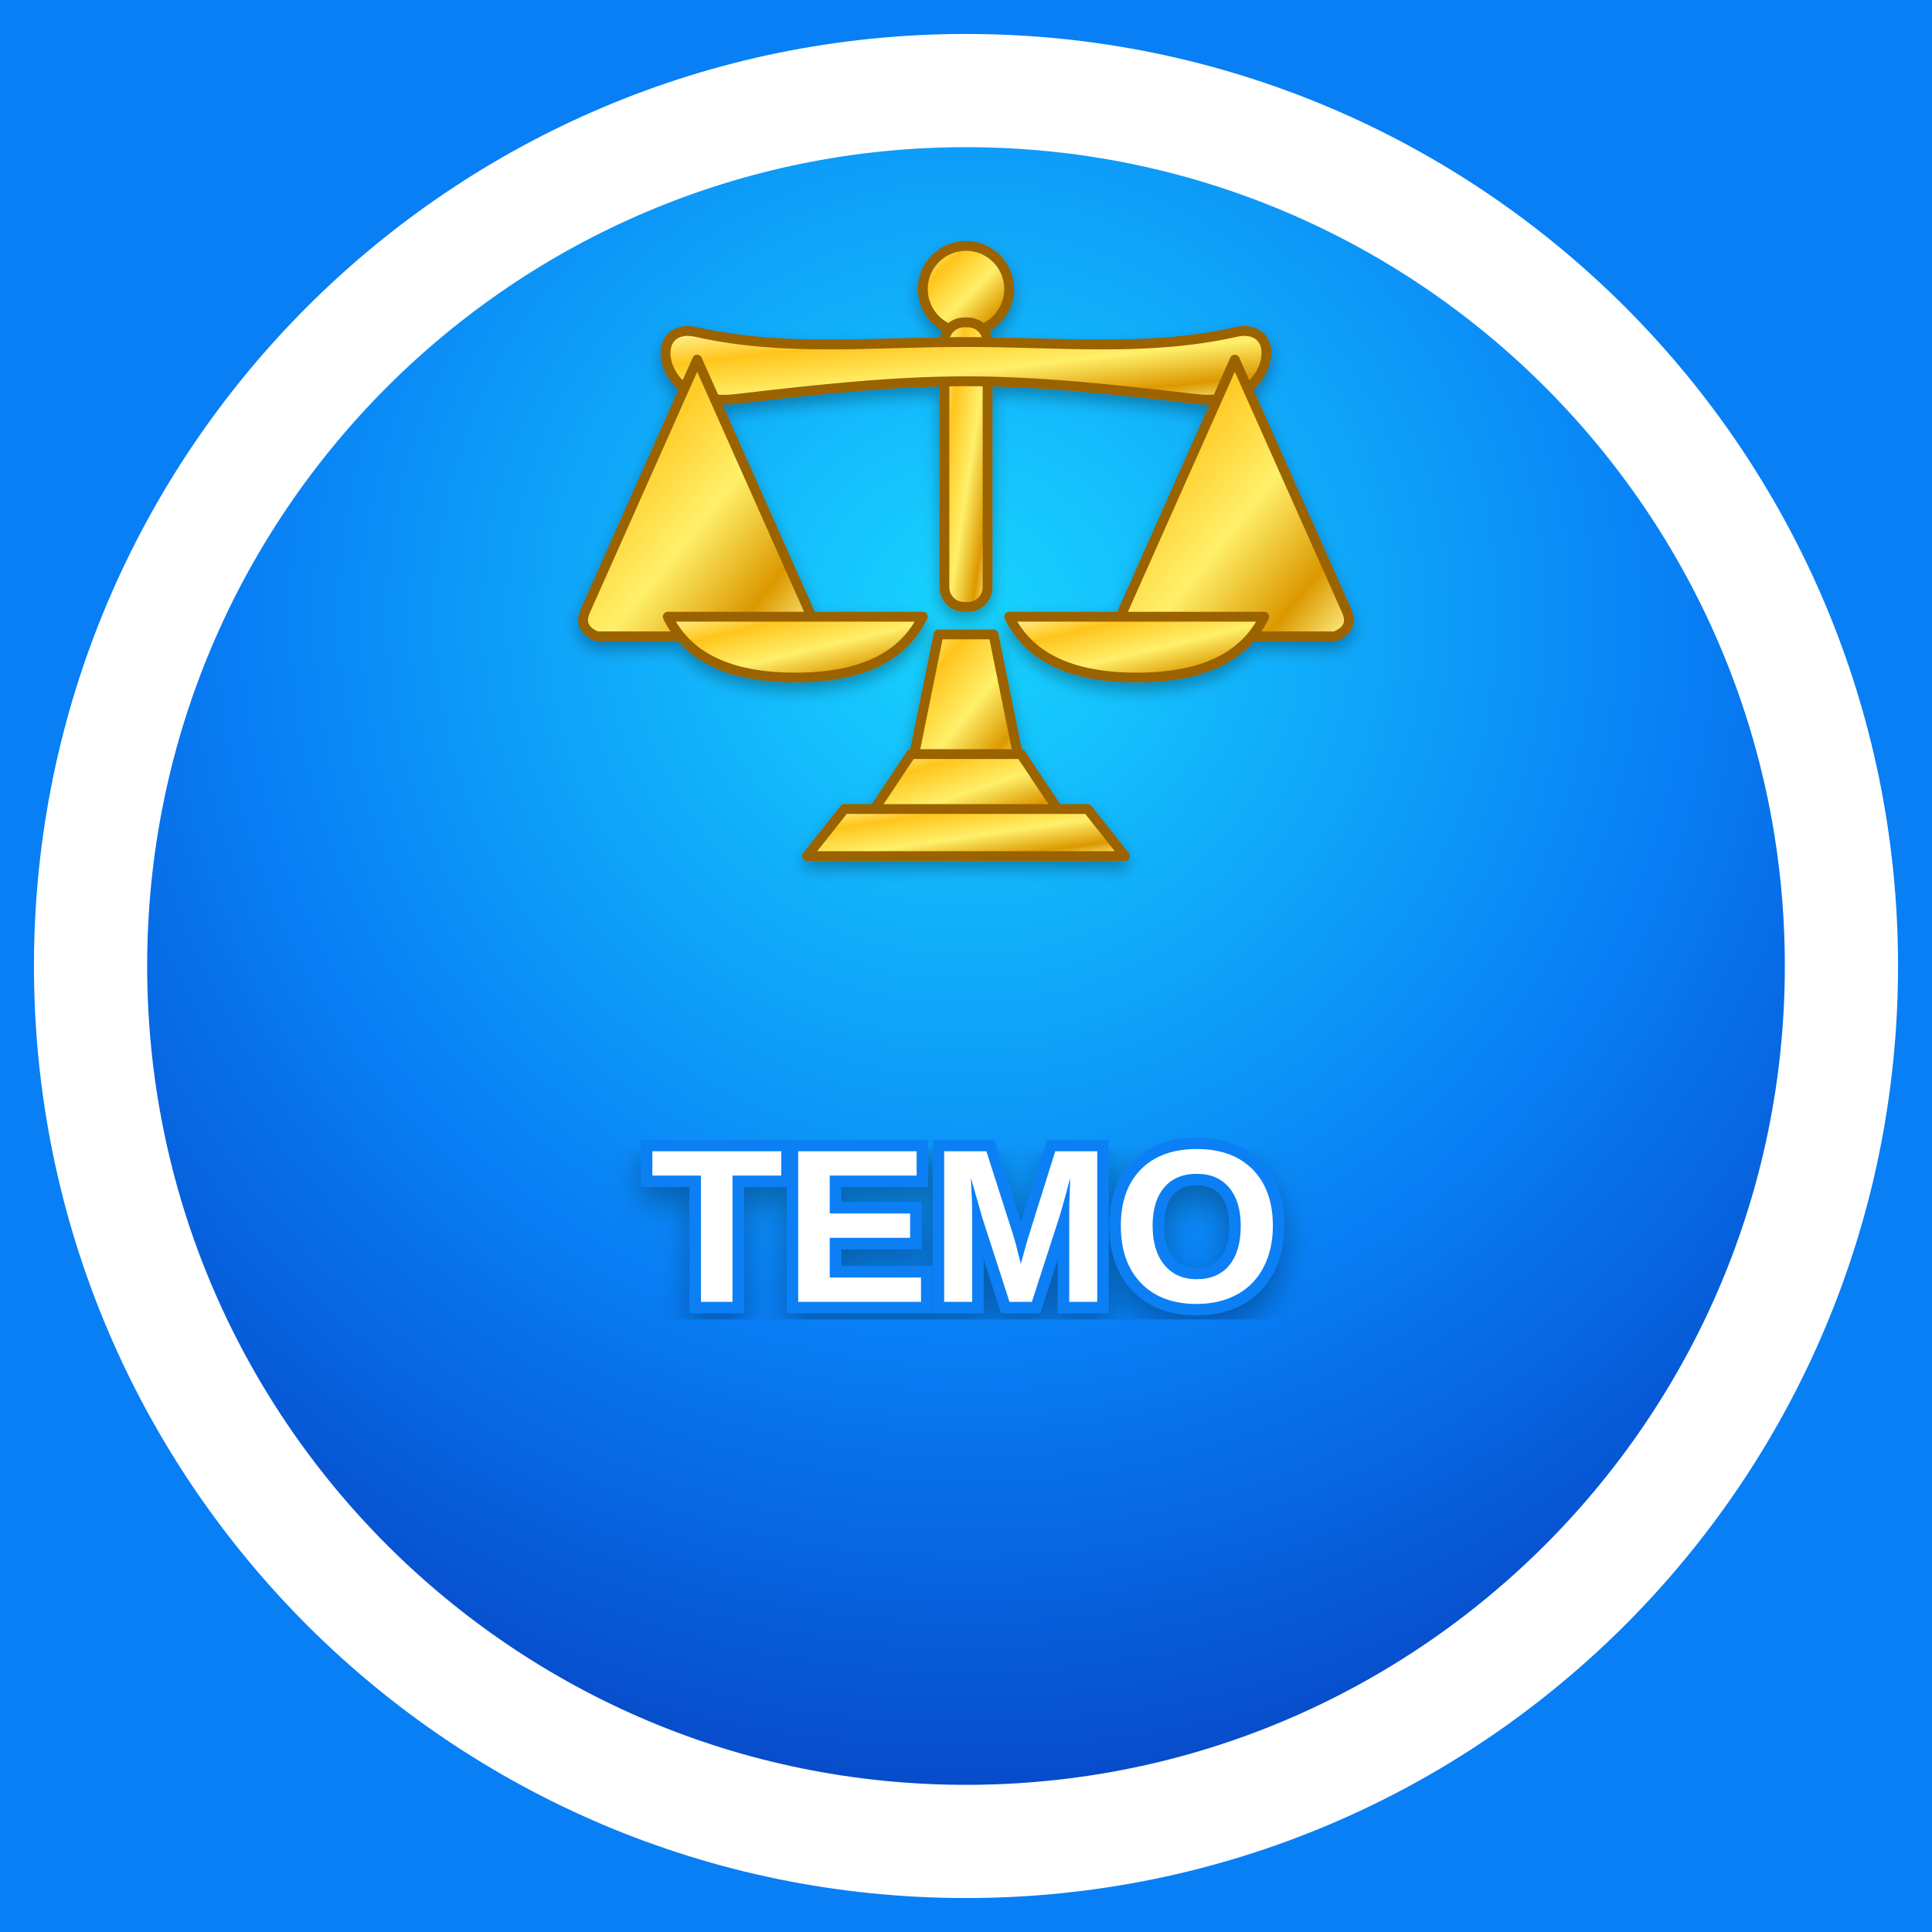
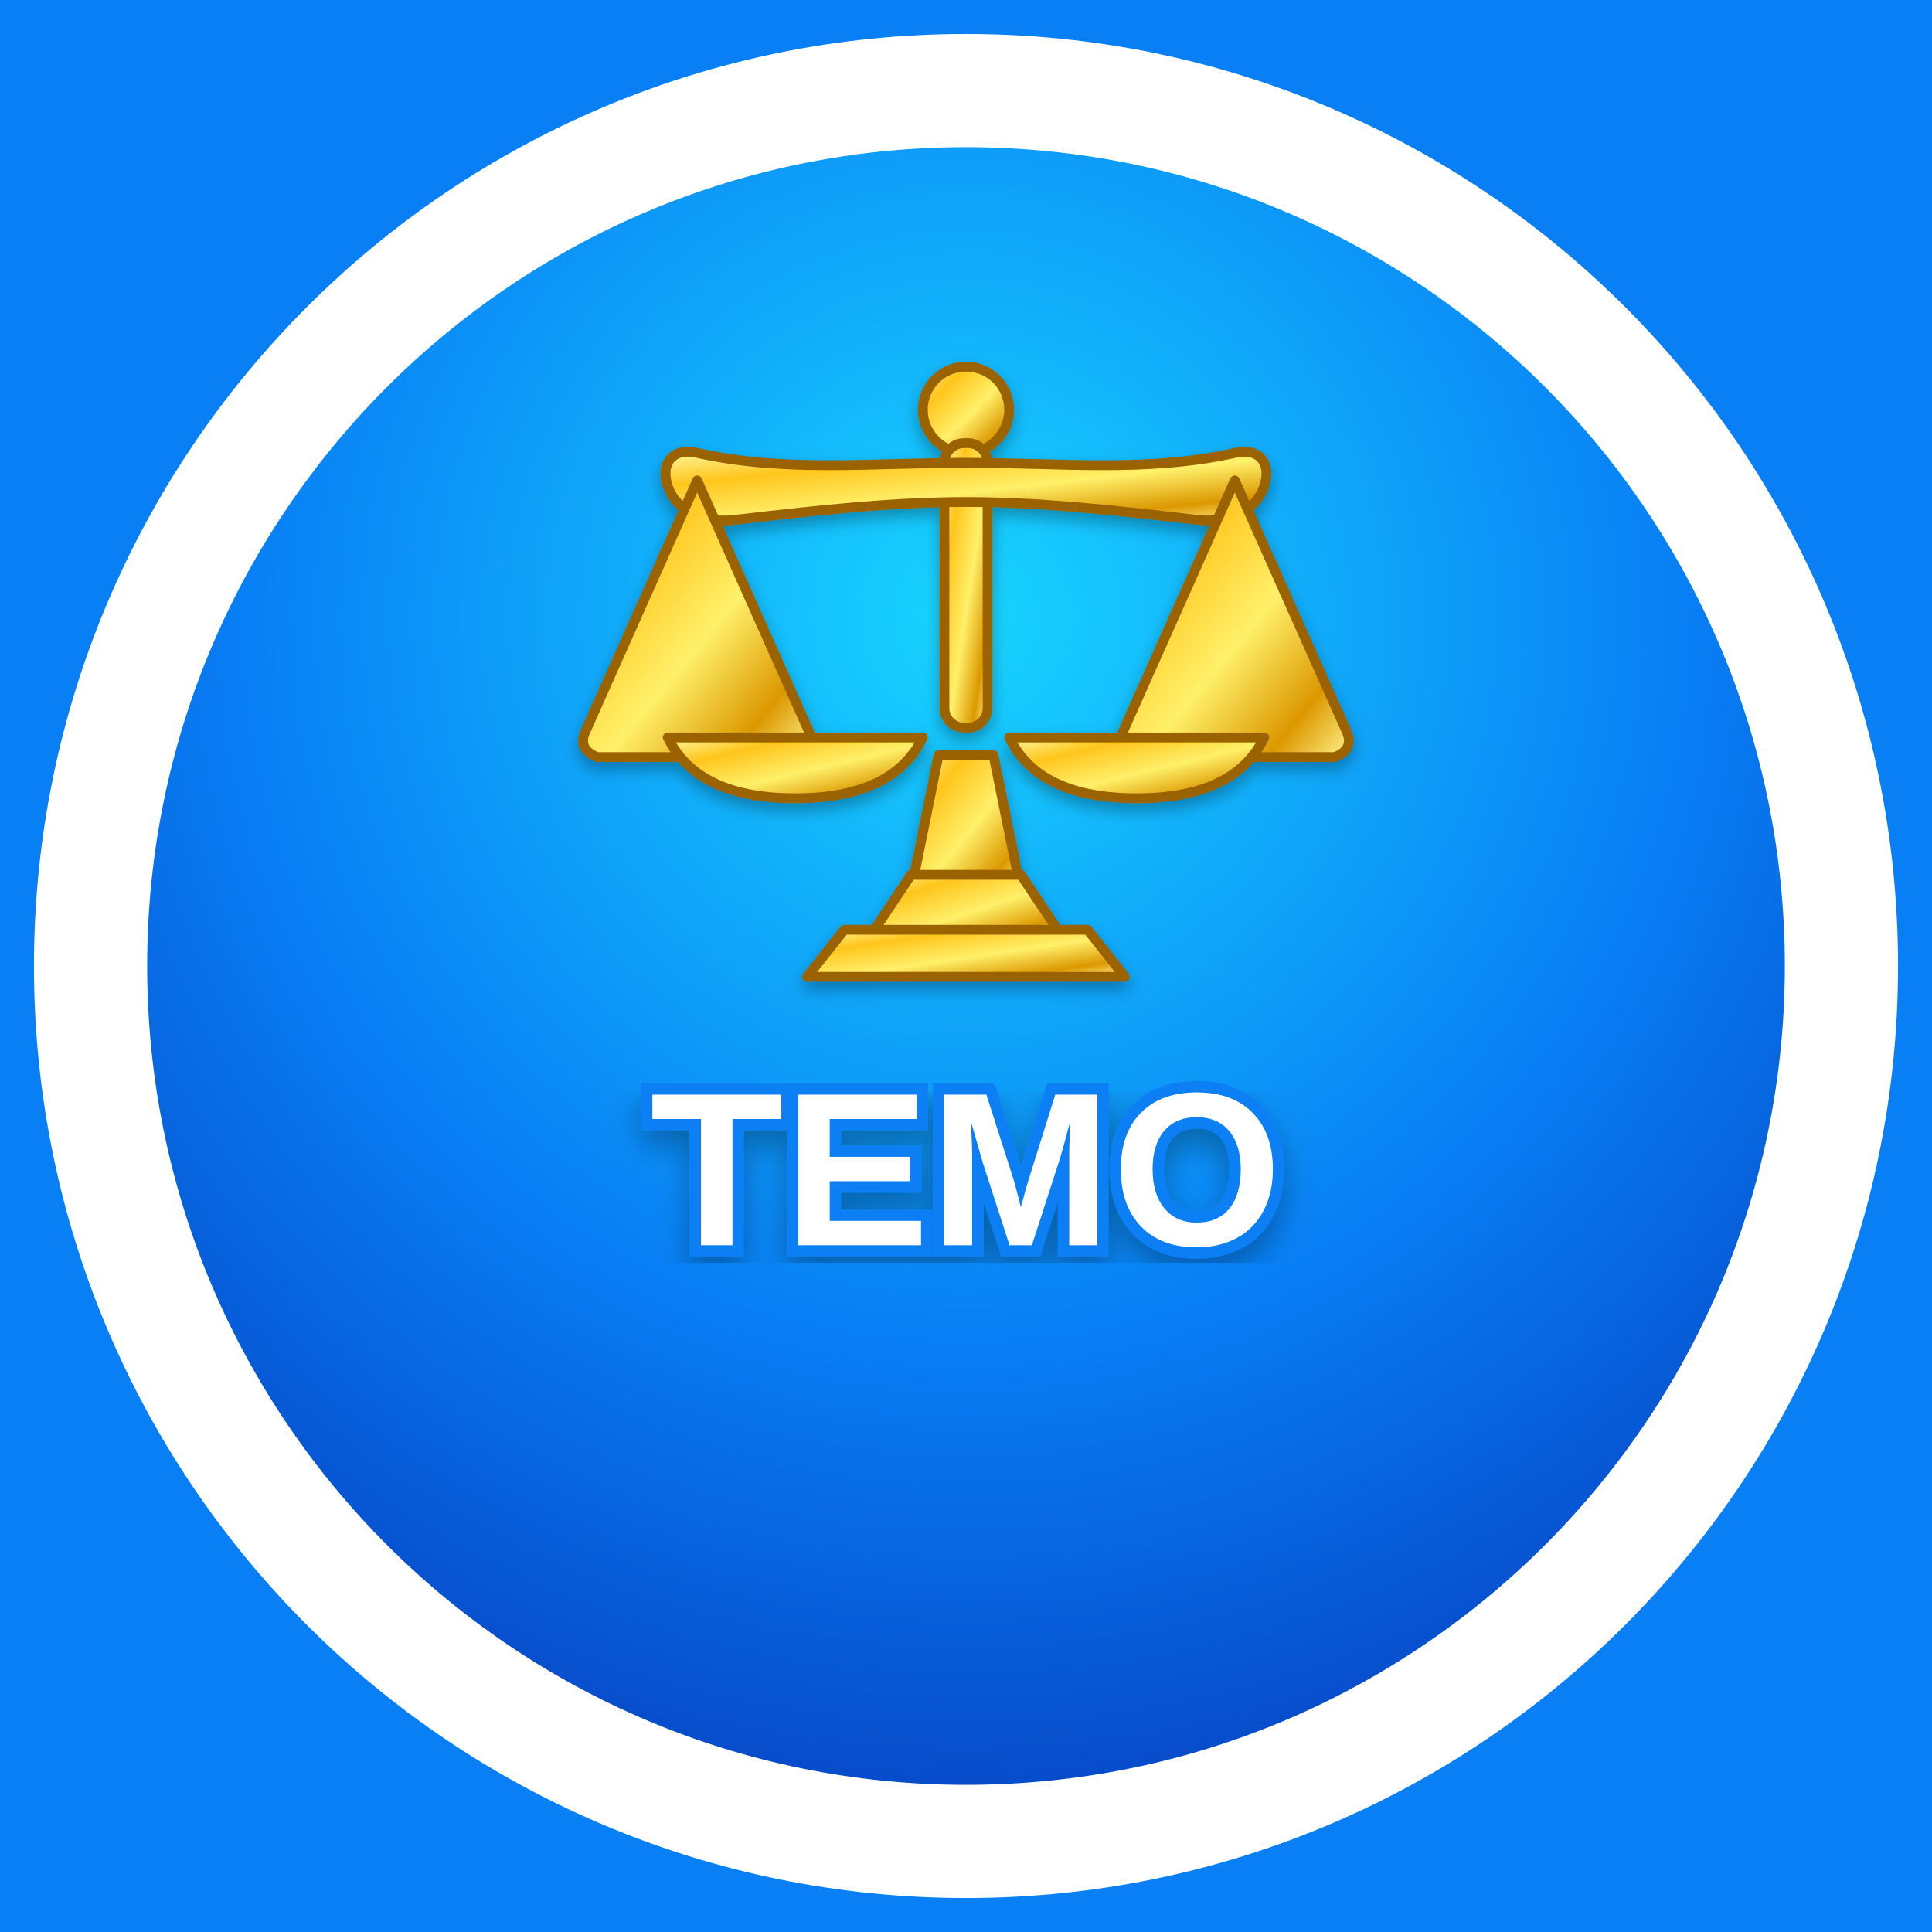
<svg xmlns="http://www.w3.org/2000/svg" viewBox="0 0 512 512">
  <defs>
    <radialGradient id="b" cx="50%" cy="30%" r="75%">
      <stop stop-color="#18d5ff" />
      <stop offset=".55" stop-color="#087ff5" />
      <stop offset="1" stop-color="#063bbd" />
    </radialGradient>
    <linearGradient id="g" x1="0" y1="0" x2="1" y2="1">
      <stop stop-color="#fff8a0" />
      <stop offset=".25" stop-color="#ffc51c" />
      <stop offset=".55" stop-color="#fff06a" />
      <stop offset=".82" stop-color="#dc9800" />
      <stop offset="1" stop-color="#fff38a" />
    </linearGradient>
    <filter id="s">
      <feDropShadow dx="0" dy="4" stdDeviation="4" flood-opacity=".3" />
    </filter>
  </defs>
  <rect width="512" height="512" fill="#087ff5" />
  <circle cx="256" cy="256" r="232" fill="url(#b)" stroke="#fff" stroke-width="30" />
-   <g transform="translate(256 48) scale(.52)" fill="url(#g)" stroke="#9b6200" stroke-width="5" stroke-linejoin="round" filter="url(#s)">
+   <g transform="translate(256 80) scale(.52)" fill="url(#g)" stroke="#9b6200" stroke-width="5" stroke-linejoin="round" filter="url(#s)">
    <circle cx="0" cy="55" r="22" />
    <rect x="-11" y="72" width="22" height="145" rx="10" />
    <path d="M0 82C-48 82-92 87-137 77-149 74-156 82-152 94c5 14 20 19 35 17 43-5 80-9 117-9s74 4 117 9c15 2 30-3 35-17 4-12-3-20-15-17C92 87 48 82 0 82Z" />
    <path d="M-137 91L-194 219q-4 9 6 13h102q10-4 6-13z" />
    <path d="M137 91L80 219q-4 9 6 13h102q10-4 6-13z" />
    <path d="M-152 222q15 31 65 31t65-31z" />
    <path d="M22 222q15 31 65 31t65-31z" />
    <path d="M-14 231h28l14 69h-56z" />
    <path d="M-28 292h56l22 33H-50z" />
    <path d="M-62 320H62l19 24H-81z" />
  </g>
-   <text x="256" y="345" text-anchor="middle" font-family="Arial,sans-serif" font-size="58" font-weight="900" letter-spacing="0" fill="#fff" stroke="#087ff5" stroke-width="6" paint-order="stroke" filter="url(#s)">TEMO</text>
+   <text x="256" y="330" text-anchor="middle" font-family="Arial,sans-serif" font-size="58" font-weight="900" letter-spacing="0" fill="#fff" stroke="#087ff5" stroke-width="6" paint-order="stroke" filter="url(#s)">TEMO</text>
</svg>
